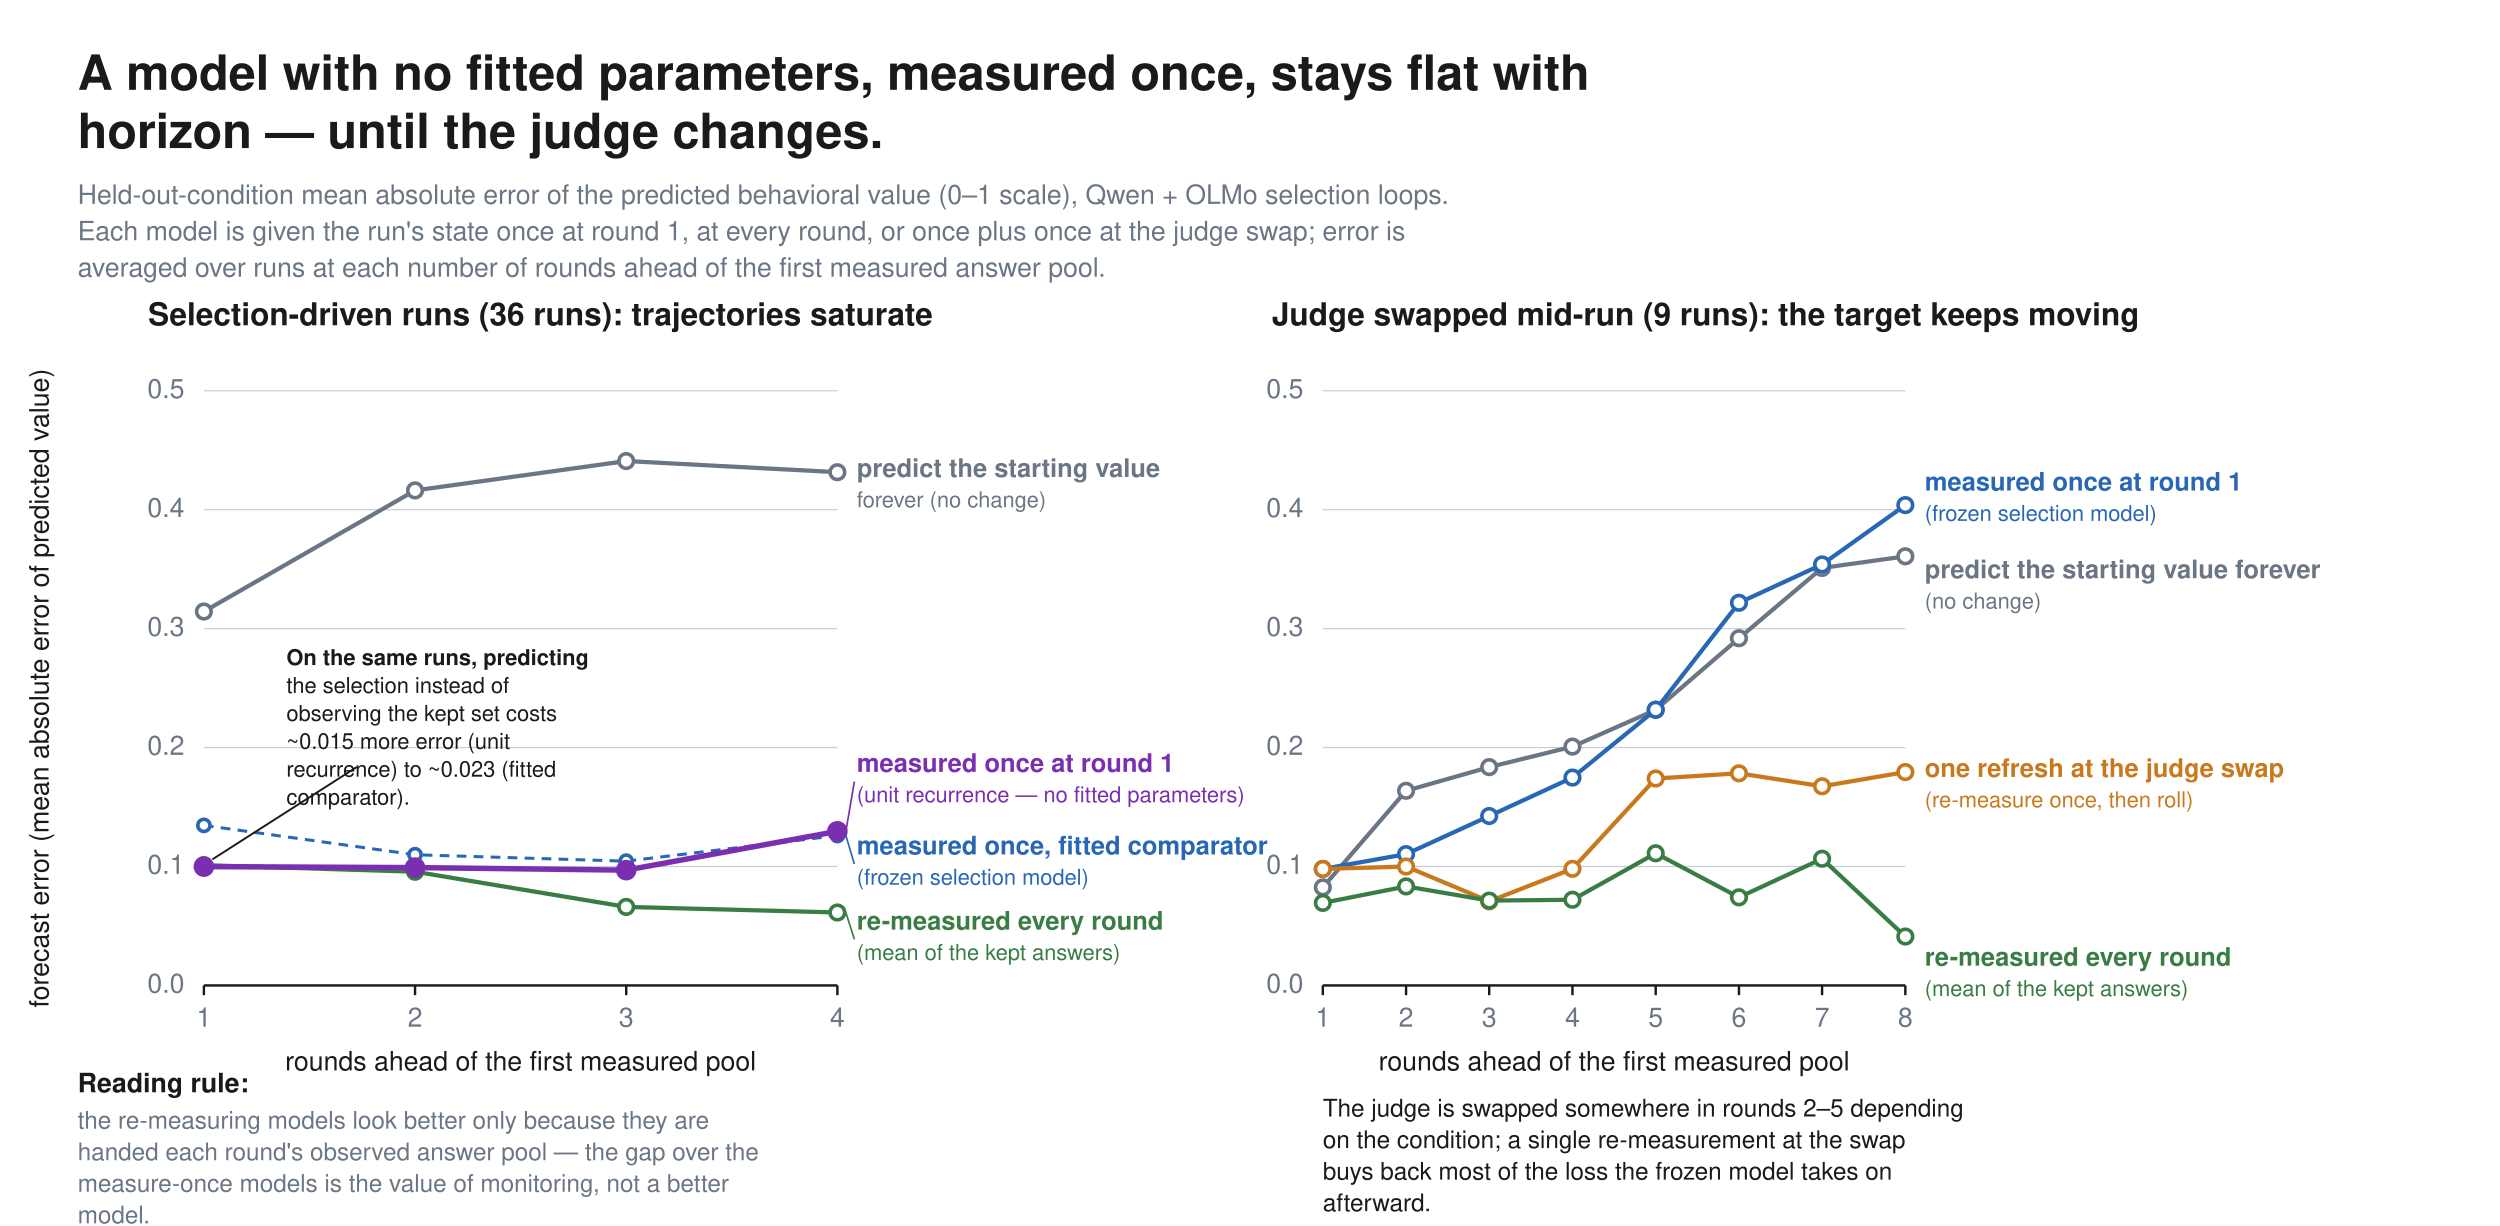
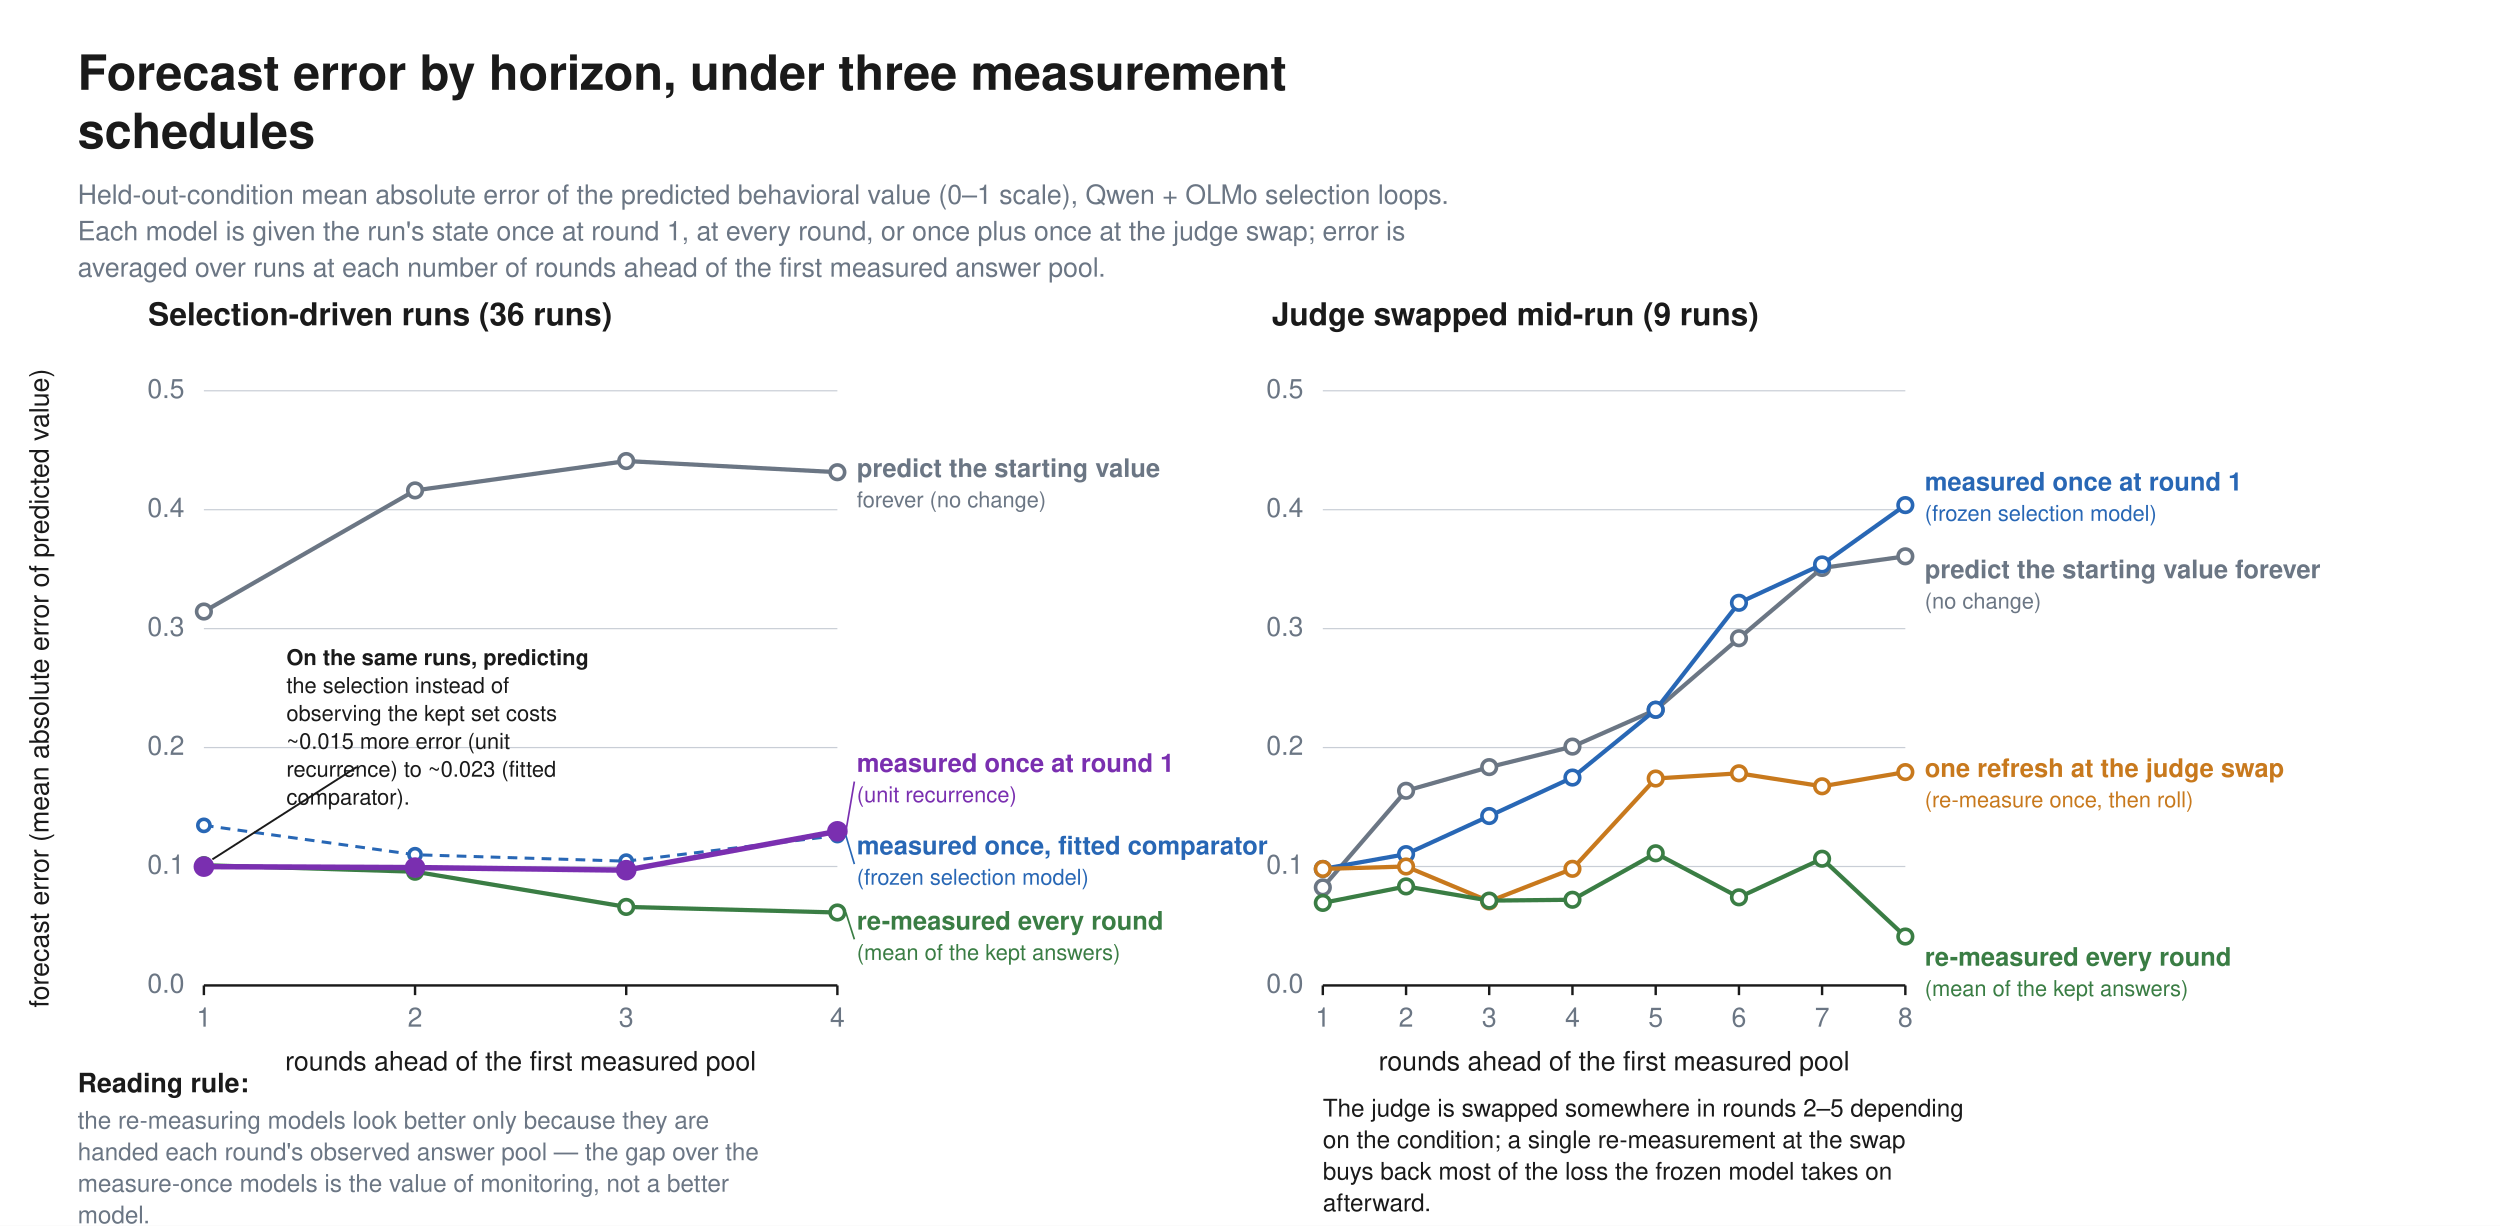
<svg xmlns="http://www.w3.org/2000/svg" viewBox="0 0 2060 1010" font-family="Helvetica, Arial, sans-serif">
  <rect width="2060" height="1010" fill="white" />
-   <text x="64" y="74" font-family="Helvetica, Arial, sans-serif" font-size="40" fill="#1a1a1a" font-weight="bold" text-anchor="start">A model with no fitted parameters, measured once, stays flat with</text>
-   <text x="64" y="122" font-family="Helvetica, Arial, sans-serif" font-size="40" fill="#1a1a1a" font-weight="bold" text-anchor="start">horizon — until the judge changes.</text>
+   <text x="64" y="74" font-family="Helvetica, Arial, sans-serif" font-size="40" fill="#1a1a1a" font-weight="bold" text-anchor="start">Forecast error by horizon, under three measurement</text>
+   <text x="64" y="122" font-family="Helvetica, Arial, sans-serif" font-size="40" fill="#1a1a1a" font-weight="bold" text-anchor="start">schedules</text>
  <text x="64" y="168" font-family="Helvetica, Arial, sans-serif" font-size="22" fill="#6b7684" font-weight="normal" text-anchor="start">Held-out-condition mean absolute error of the predicted behavioral value (0–1 scale), Qwen + OLMo selection loops.</text>
  <text x="64" y="198" font-family="Helvetica, Arial, sans-serif" font-size="22" fill="#6b7684" font-weight="normal" text-anchor="start">Each model is given the run's state once at round 1, at every round, or once plus once at the judge swap; error is</text>
  <text x="64" y="228" font-family="Helvetica, Arial, sans-serif" font-size="22" fill="#6b7684" font-weight="normal" text-anchor="start">averaged over runs at each number of rounds ahead of the first measured answer pool.</text>
-   <text x="122" y="268" font-family="Helvetica, Arial, sans-serif" font-size="26" fill="#1a1a1a" font-weight="bold" text-anchor="start">Selection-driven runs (36 runs): trajectories saturate</text>
-   <text x="1048" y="268" font-family="Helvetica, Arial, sans-serif" font-size="26" fill="#1a1a1a" font-weight="bold" text-anchor="start">Judge swapped mid-run (9 runs): the target keeps moving</text>
+   <text x="122" y="268" font-family="Helvetica, Arial, sans-serif" font-size="26" fill="#1a1a1a" font-weight="bold" text-anchor="start">Selection-driven runs (36 runs)</text>
+   <text x="1048" y="268" font-family="Helvetica, Arial, sans-serif" font-size="26" fill="#1a1a1a" font-weight="bold" text-anchor="start">Judge swapped mid-run (9 runs)</text>
  <text x="40" y="567.0" font-family="Helvetica, Arial, sans-serif" font-size="22" fill="#1a1a1a" text-anchor="middle" transform="rotate(-90 40 567.0)">forecast error (mean absolute error of predicted value)</text>
  <line x1="168" y1="812.0" x2="690" y2="812.0" stroke="#1a1a1a" stroke-width="2" />
  <text x="152" y="818.0" font-family="Helvetica, Arial, sans-serif" font-size="22" fill="#6b7684" font-weight="normal" text-anchor="end">0.0</text>
  <line x1="168" y1="714.0" x2="690" y2="714.0" stroke="#c9ced6" stroke-width="1" />
  <text x="152" y="720.0" font-family="Helvetica, Arial, sans-serif" font-size="22" fill="#6b7684" font-weight="normal" text-anchor="end">0.1</text>
  <line x1="168" y1="616.0" x2="690" y2="616.0" stroke="#c9ced6" stroke-width="1" />
  <text x="152" y="622.0" font-family="Helvetica, Arial, sans-serif" font-size="22" fill="#6b7684" font-weight="normal" text-anchor="end">0.2</text>
  <line x1="168" y1="518.0" x2="690" y2="518.0" stroke="#c9ced6" stroke-width="1" />
  <text x="152" y="524.0" font-family="Helvetica, Arial, sans-serif" font-size="22" fill="#6b7684" font-weight="normal" text-anchor="end">0.3</text>
  <line x1="168" y1="420.0" x2="690" y2="420.0" stroke="#c9ced6" stroke-width="1" />
  <text x="152" y="426.0" font-family="Helvetica, Arial, sans-serif" font-size="22" fill="#6b7684" font-weight="normal" text-anchor="end">0.4</text>
  <line x1="168" y1="322.0" x2="690" y2="322.0" stroke="#c9ced6" stroke-width="1" />
  <text x="152" y="328.0" font-family="Helvetica, Arial, sans-serif" font-size="22" fill="#6b7684" font-weight="normal" text-anchor="end">0.5</text>
  <line x1="168.0" y1="812" x2="168.0" y2="820" stroke="#1a1a1a" stroke-width="2" />
  <text x="168.0" y="846" font-family="Helvetica, Arial, sans-serif" font-size="22" fill="#6b7684" font-weight="normal" text-anchor="middle">1</text>
  <line x1="342.0" y1="812" x2="342.0" y2="820" stroke="#1a1a1a" stroke-width="2" />
  <text x="342.0" y="846" font-family="Helvetica, Arial, sans-serif" font-size="22" fill="#6b7684" font-weight="normal" text-anchor="middle">2</text>
  <line x1="516.0" y1="812" x2="516.0" y2="820" stroke="#1a1a1a" stroke-width="2" />
  <text x="516.0" y="846" font-family="Helvetica, Arial, sans-serif" font-size="22" fill="#6b7684" font-weight="normal" text-anchor="middle">3</text>
  <line x1="690.0" y1="812" x2="690.0" y2="820" stroke="#1a1a1a" stroke-width="2" />
  <text x="690.0" y="846" font-family="Helvetica, Arial, sans-serif" font-size="22" fill="#6b7684" font-weight="normal" text-anchor="middle">4</text>
  <text x="429.0" y="882" font-family="Helvetica, Arial, sans-serif" font-size="22" fill="#1a1a1a" font-weight="normal" text-anchor="middle">rounds ahead of the first measured pool</text>
  <polyline points="168.0,503.9 342.0,404.1 516.0,379.9 690.0,389.1" fill="none" stroke="#6b7684" stroke-width="3.5" stroke-linejoin="round" />
  <circle cx="168.0" cy="503.9" r="6" fill="white" stroke="#6b7684" stroke-width="3" />
  <circle cx="342.0" cy="404.1" r="6" fill="white" stroke="#6b7684" stroke-width="3" />
  <circle cx="516.0" cy="379.9" r="6" fill="white" stroke="#6b7684" stroke-width="3" />
  <circle cx="690.0" cy="389.1" r="6" fill="white" stroke="#6b7684" stroke-width="3" />
  <polyline points="168.0,712.9 342.0,718.3 516.0,747.3 690.0,751.9" fill="none" stroke="#3a7d44" stroke-width="3.5" stroke-linejoin="round" />
  <circle cx="168.0" cy="712.9" r="6" fill="white" stroke="#3a7d44" stroke-width="3" />
  <circle cx="342.0" cy="718.3" r="6" fill="white" stroke="#3a7d44" stroke-width="3" />
  <circle cx="516.0" cy="747.3" r="6" fill="white" stroke="#3a7d44" stroke-width="3" />
  <circle cx="690.0" cy="751.9" r="6" fill="white" stroke="#3a7d44" stroke-width="3" />
  <polyline points="168.0,680.1 342.0,704.3 516.0,709.6 690.0,688.5" fill="none" stroke="#2867b5" stroke-width="2.5" stroke-linejoin="round" stroke-dasharray="8 6" />
  <circle cx="168.0" cy="680.1" r="5" fill="white" stroke="#2867b5" stroke-width="3" />
  <circle cx="342.0" cy="704.3" r="5" fill="white" stroke="#2867b5" stroke-width="3" />
  <circle cx="516.0" cy="709.6" r="5" fill="white" stroke="#2867b5" stroke-width="3" />
  <circle cx="690.0" cy="688.5" r="5" fill="white" stroke="#2867b5" stroke-width="3" />
  <polyline points="168.0,714.1 342.0,714.9 516.0,717.0 690.0,685.0" fill="none" stroke="#7a2fb0" stroke-width="4.5" stroke-linejoin="round" />
  <circle cx="168.0" cy="714.1" r="7" fill="#7a2fb0" stroke="#7a2fb0" stroke-width="3" />
  <circle cx="342.0" cy="714.9" r="7" fill="#7a2fb0" stroke="#7a2fb0" stroke-width="3" />
  <circle cx="516.0" cy="717.0" r="7" fill="#7a2fb0" stroke="#7a2fb0" stroke-width="3" />
  <circle cx="690.0" cy="685.0" r="7" fill="#7a2fb0" stroke="#7a2fb0" stroke-width="3" />
  <text x="706.0" y="393" font-family="Helvetica, Arial, sans-serif" font-size="21" fill="#6b7684" font-weight="bold" text-anchor="start">predict the starting value</text>
  <text x="706.0" y="418" font-family="Helvetica, Arial, sans-serif" font-size="18" fill="#6b7684" font-weight="normal" text-anchor="start">forever (no change)</text>
  <line x1="697.0" y1="685.0" x2="704.0" y2="644.0" stroke="#7a2fb0" stroke-width="1.4" />
  <text x="706.0" y="636" font-family="Helvetica, Arial, sans-serif" font-size="21" fill="#7a2fb0" font-weight="bold" text-anchor="start">measured once at round 1</text>
-   <text x="706.0" y="661" font-family="Helvetica, Arial, sans-serif" font-size="18" fill="#7a2fb0" font-weight="normal" text-anchor="start">(unit recurrence — no fitted parameters)</text>
+   <text x="706.0" y="661" font-family="Helvetica, Arial, sans-serif" font-size="18" fill="#7a2fb0" font-weight="normal" text-anchor="start">(unit recurrence)</text>
  <line x1="697.0" y1="688.5" x2="704.0" y2="712.0" stroke="#2867b5" stroke-width="1.4" />
  <text x="706.0" y="704" font-family="Helvetica, Arial, sans-serif" font-size="21" fill="#2867b5" font-weight="bold" text-anchor="start">measured once, fitted comparator</text>
  <text x="706.0" y="729" font-family="Helvetica, Arial, sans-serif" font-size="18" fill="#2867b5" font-weight="normal" text-anchor="start">(frozen selection model)</text>
  <line x1="697.0" y1="751.9" x2="704.0" y2="774.0" stroke="#3a7d44" stroke-width="1.4" />
  <text x="706.0" y="766" font-family="Helvetica, Arial, sans-serif" font-size="21" fill="#3a7d44" font-weight="bold" text-anchor="start">re-measured every round</text>
  <text x="706.0" y="791" font-family="Helvetica, Arial, sans-serif" font-size="18" fill="#3a7d44" font-weight="normal" text-anchor="start">(mean of the kept answers)</text>
  <line x1="294" y1="632.0" x2="175.0" y2="708.1" stroke="#1a1a1a" stroke-width="1.6" />
  <text x="236" y="548" font-family="Helvetica, Arial, sans-serif" font-size="18" fill="#1a1a1a" font-weight="bold" text-anchor="start">On the same runs, predicting</text>
  <text x="236" y="571" font-family="Helvetica, Arial, sans-serif" font-size="18" fill="#1a1a1a" font-weight="normal" text-anchor="start">the selection instead of</text>
  <text x="236" y="594" font-family="Helvetica, Arial, sans-serif" font-size="18" fill="#1a1a1a" font-weight="normal" text-anchor="start">observing the kept set costs</text>
  <text x="236" y="617" font-family="Helvetica, Arial, sans-serif" font-size="18" fill="#1a1a1a" font-weight="normal" text-anchor="start">~0.015 more error (unit</text>
  <text x="236" y="640" font-family="Helvetica, Arial, sans-serif" font-size="18" fill="#1a1a1a" font-weight="normal" text-anchor="start">recurrence) to ~0.023 (fitted</text>
  <text x="236" y="663" font-family="Helvetica, Arial, sans-serif" font-size="18" fill="#1a1a1a" font-weight="normal" text-anchor="start">comparator).</text>
  <line x1="1090" y1="812.0" x2="1570" y2="812.0" stroke="#1a1a1a" stroke-width="2" />
  <text x="1074" y="818.0" font-family="Helvetica, Arial, sans-serif" font-size="22" fill="#6b7684" font-weight="normal" text-anchor="end">0.0</text>
  <line x1="1090" y1="714.0" x2="1570" y2="714.0" stroke="#c9ced6" stroke-width="1" />
  <text x="1074" y="720.0" font-family="Helvetica, Arial, sans-serif" font-size="22" fill="#6b7684" font-weight="normal" text-anchor="end">0.1</text>
  <line x1="1090" y1="616.0" x2="1570" y2="616.0" stroke="#c9ced6" stroke-width="1" />
  <text x="1074" y="622.0" font-family="Helvetica, Arial, sans-serif" font-size="22" fill="#6b7684" font-weight="normal" text-anchor="end">0.2</text>
  <line x1="1090" y1="518.0" x2="1570" y2="518.0" stroke="#c9ced6" stroke-width="1" />
  <text x="1074" y="524.0" font-family="Helvetica, Arial, sans-serif" font-size="22" fill="#6b7684" font-weight="normal" text-anchor="end">0.3</text>
  <line x1="1090" y1="420.0" x2="1570" y2="420.0" stroke="#c9ced6" stroke-width="1" />
  <text x="1074" y="426.0" font-family="Helvetica, Arial, sans-serif" font-size="22" fill="#6b7684" font-weight="normal" text-anchor="end">0.4</text>
  <line x1="1090" y1="322.0" x2="1570" y2="322.0" stroke="#c9ced6" stroke-width="1" />
  <text x="1074" y="328.0" font-family="Helvetica, Arial, sans-serif" font-size="22" fill="#6b7684" font-weight="normal" text-anchor="end">0.5</text>
  <line x1="1090.0" y1="812" x2="1090.0" y2="820" stroke="#1a1a1a" stroke-width="2" />
  <text x="1090.0" y="846" font-family="Helvetica, Arial, sans-serif" font-size="22" fill="#6b7684" font-weight="normal" text-anchor="middle">1</text>
  <line x1="1158.6" y1="812" x2="1158.6" y2="820" stroke="#1a1a1a" stroke-width="2" />
  <text x="1158.571" y="846" font-family="Helvetica, Arial, sans-serif" font-size="22" fill="#6b7684" font-weight="normal" text-anchor="middle">2</text>
  <line x1="1227.1" y1="812" x2="1227.1" y2="820" stroke="#1a1a1a" stroke-width="2" />
  <text x="1227.143" y="846" font-family="Helvetica, Arial, sans-serif" font-size="22" fill="#6b7684" font-weight="normal" text-anchor="middle">3</text>
  <line x1="1295.7" y1="812" x2="1295.7" y2="820" stroke="#1a1a1a" stroke-width="2" />
  <text x="1295.714" y="846" font-family="Helvetica, Arial, sans-serif" font-size="22" fill="#6b7684" font-weight="normal" text-anchor="middle">4</text>
  <line x1="1364.3" y1="812" x2="1364.3" y2="820" stroke="#1a1a1a" stroke-width="2" />
  <text x="1364.286" y="846" font-family="Helvetica, Arial, sans-serif" font-size="22" fill="#6b7684" font-weight="normal" text-anchor="middle">5</text>
  <line x1="1432.9" y1="812" x2="1432.9" y2="820" stroke="#1a1a1a" stroke-width="2" />
  <text x="1432.857" y="846" font-family="Helvetica, Arial, sans-serif" font-size="22" fill="#6b7684" font-weight="normal" text-anchor="middle">6</text>
  <line x1="1501.4" y1="812" x2="1501.4" y2="820" stroke="#1a1a1a" stroke-width="2" />
  <text x="1501.429" y="846" font-family="Helvetica, Arial, sans-serif" font-size="22" fill="#6b7684" font-weight="normal" text-anchor="middle">7</text>
  <line x1="1570.0" y1="812" x2="1570.0" y2="820" stroke="#1a1a1a" stroke-width="2" />
  <text x="1570.0" y="846" font-family="Helvetica, Arial, sans-serif" font-size="22" fill="#6b7684" font-weight="normal" text-anchor="middle">8</text>
  <text x="1330.0" y="882" font-family="Helvetica, Arial, sans-serif" font-size="22" fill="#1a1a1a" font-weight="normal" text-anchor="middle">rounds ahead of the first measured pool</text>
  <polyline points="1090.0,731.2 1158.6,651.6 1227.1,632.1 1295.7,615.2 1364.3,584.9 1432.9,525.9 1501.4,468.0 1570.0,458.4" fill="none" stroke="#6b7684" stroke-width="3.5" stroke-linejoin="round" />
  <circle cx="1090.0" cy="731.2" r="6" fill="white" stroke="#6b7684" stroke-width="3" />
  <circle cx="1158.6" cy="651.6" r="6" fill="white" stroke="#6b7684" stroke-width="3" />
  <circle cx="1227.1" cy="632.1" r="6" fill="white" stroke="#6b7684" stroke-width="3" />
  <circle cx="1295.7" cy="615.2" r="6" fill="white" stroke="#6b7684" stroke-width="3" />
  <circle cx="1364.3" cy="584.9" r="6" fill="white" stroke="#6b7684" stroke-width="3" />
  <circle cx="1432.9" cy="525.9" r="6" fill="white" stroke="#6b7684" stroke-width="3" />
  <circle cx="1501.4" cy="468.0" r="6" fill="white" stroke="#6b7684" stroke-width="3" />
  <circle cx="1570.0" cy="458.4" r="6" fill="white" stroke="#6b7684" stroke-width="3" />
  <polyline points="1090.0,716.0 1158.6,703.8 1227.1,672.4 1295.7,640.7 1364.3,584.8 1432.9,496.7 1501.4,465.1 1570.0,416.2" fill="none" stroke="#2867b5" stroke-width="3.5" stroke-linejoin="round" />
  <circle cx="1090.0" cy="716.0" r="6" fill="white" stroke="#2867b5" stroke-width="3" />
  <circle cx="1158.6" cy="703.8" r="6" fill="white" stroke="#2867b5" stroke-width="3" />
  <circle cx="1227.1" cy="672.4" r="6" fill="white" stroke="#2867b5" stroke-width="3" />
  <circle cx="1295.7" cy="640.7" r="6" fill="white" stroke="#2867b5" stroke-width="3" />
  <circle cx="1364.3" cy="584.8" r="6" fill="white" stroke="#2867b5" stroke-width="3" />
  <circle cx="1432.9" cy="496.7" r="6" fill="white" stroke="#2867b5" stroke-width="3" />
  <circle cx="1501.4" cy="465.1" r="6" fill="white" stroke="#2867b5" stroke-width="3" />
  <circle cx="1570.0" cy="416.2" r="6" fill="white" stroke="#2867b5" stroke-width="3" />
  <polyline points="1090.0,716.0 1158.6,714.0 1227.1,742.7 1295.7,715.9 1364.3,641.5 1432.9,637.2 1501.4,647.9 1570.0,636.2" fill="none" stroke="#c8791d" stroke-width="3.5" stroke-linejoin="round" />
  <circle cx="1090.0" cy="716.0" r="6" fill="white" stroke="#c8791d" stroke-width="3" />
  <circle cx="1158.6" cy="714.0" r="6" fill="white" stroke="#c8791d" stroke-width="3" />
  <circle cx="1227.1" cy="742.7" r="6" fill="white" stroke="#c8791d" stroke-width="3" />
  <circle cx="1295.7" cy="715.9" r="6" fill="white" stroke="#c8791d" stroke-width="3" />
  <circle cx="1364.3" cy="641.5" r="6" fill="white" stroke="#c8791d" stroke-width="3" />
  <circle cx="1432.9" cy="637.2" r="6" fill="white" stroke="#c8791d" stroke-width="3" />
  <circle cx="1501.4" cy="647.9" r="6" fill="white" stroke="#c8791d" stroke-width="3" />
  <circle cx="1570.0" cy="636.2" r="6" fill="white" stroke="#c8791d" stroke-width="3" />
  <polyline points="1090.0,744.0 1158.6,730.4 1227.1,742.1 1295.7,741.4 1364.3,703.1 1432.9,739.4 1501.4,707.6 1570.0,771.7" fill="none" stroke="#3a7d44" stroke-width="3.5" stroke-linejoin="round" />
  <circle cx="1090.0" cy="744.0" r="6" fill="white" stroke="#3a7d44" stroke-width="3" />
  <circle cx="1158.6" cy="730.4" r="6" fill="white" stroke="#3a7d44" stroke-width="3" />
  <circle cx="1227.1" cy="742.1" r="6" fill="white" stroke="#3a7d44" stroke-width="3" />
  <circle cx="1295.7" cy="741.4" r="6" fill="white" stroke="#3a7d44" stroke-width="3" />
  <circle cx="1364.3" cy="703.1" r="6" fill="white" stroke="#3a7d44" stroke-width="3" />
  <circle cx="1432.9" cy="739.4" r="6" fill="white" stroke="#3a7d44" stroke-width="3" />
  <circle cx="1501.4" cy="707.6" r="6" fill="white" stroke="#3a7d44" stroke-width="3" />
  <circle cx="1570.0" cy="771.7" r="6" fill="white" stroke="#3a7d44" stroke-width="3" />
  <text x="1586.0" y="476.416" font-family="Helvetica, Arial, sans-serif" font-size="21" fill="#6b7684" font-weight="bold" text-anchor="start">predict the starting value forever</text>
  <text x="1586.0" y="501.416" font-family="Helvetica, Arial, sans-serif" font-size="18" fill="#6b7684" font-weight="normal" text-anchor="start">(no change)</text>
  <text x="1586.0" y="404.178" font-family="Helvetica, Arial, sans-serif" font-size="21" fill="#2867b5" font-weight="bold" text-anchor="start">measured once at round 1</text>
  <text x="1586.0" y="429.178" font-family="Helvetica, Arial, sans-serif" font-size="18" fill="#2867b5" font-weight="normal" text-anchor="start">(frozen selection model)</text>
  <text x="1586.0" y="640.188" font-family="Helvetica, Arial, sans-serif" font-size="21" fill="#c8791d" font-weight="bold" text-anchor="start">one refresh at the judge swap</text>
  <text x="1586.0" y="665.188" font-family="Helvetica, Arial, sans-serif" font-size="18" fill="#c8791d" font-weight="normal" text-anchor="start">(re-measure once, then roll)</text>
  <text x="1586.0" y="795.722" font-family="Helvetica, Arial, sans-serif" font-size="21" fill="#3a7d44" font-weight="bold" text-anchor="start">re-measured every round</text>
  <text x="1586.0" y="820.722" font-family="Helvetica, Arial, sans-serif" font-size="18" fill="#3a7d44" font-weight="normal" text-anchor="start">(mean of the kept answers)</text>
  <text x="1090" y="920" font-family="Helvetica, Arial, sans-serif" font-size="20" fill="#1a1a1a" font-weight="normal" text-anchor="start">The judge is swapped somewhere in rounds 2–5 depending</text>
  <text x="1090" y="946" font-family="Helvetica, Arial, sans-serif" font-size="20" fill="#1a1a1a" font-weight="normal" text-anchor="start">on the condition; a single re-measurement at the swap</text>
  <text x="1090" y="972" font-family="Helvetica, Arial, sans-serif" font-size="20" fill="#1a1a1a" font-weight="normal" text-anchor="start">buys back most of the loss the frozen model takes on</text>
  <text x="1090" y="998" font-family="Helvetica, Arial, sans-serif" font-size="20" fill="#1a1a1a" font-weight="normal" text-anchor="start">afterward.</text>
  <text x="64" y="900" font-family="Helvetica, Arial, sans-serif" font-size="22" fill="#1a1a1a" font-weight="bold" text-anchor="start">Reading rule:</text>
  <text x="64" y="930" font-family="Helvetica, Arial, sans-serif" font-size="20" fill="#6b7684" font-weight="normal" text-anchor="start">the re-measuring models look better only because they are</text>
  <text x="64" y="956" font-family="Helvetica, Arial, sans-serif" font-size="20" fill="#6b7684" font-weight="normal" text-anchor="start">handed each round's observed answer pool — the gap over the</text>
  <text x="64" y="982" font-family="Helvetica, Arial, sans-serif" font-size="20" fill="#6b7684" font-weight="normal" text-anchor="start">measure-once models is the value of monitoring, not a better</text>
  <text x="64" y="1008" font-family="Helvetica, Arial, sans-serif" font-size="20" fill="#6b7684" font-weight="normal" text-anchor="start">model.</text>
</svg>
